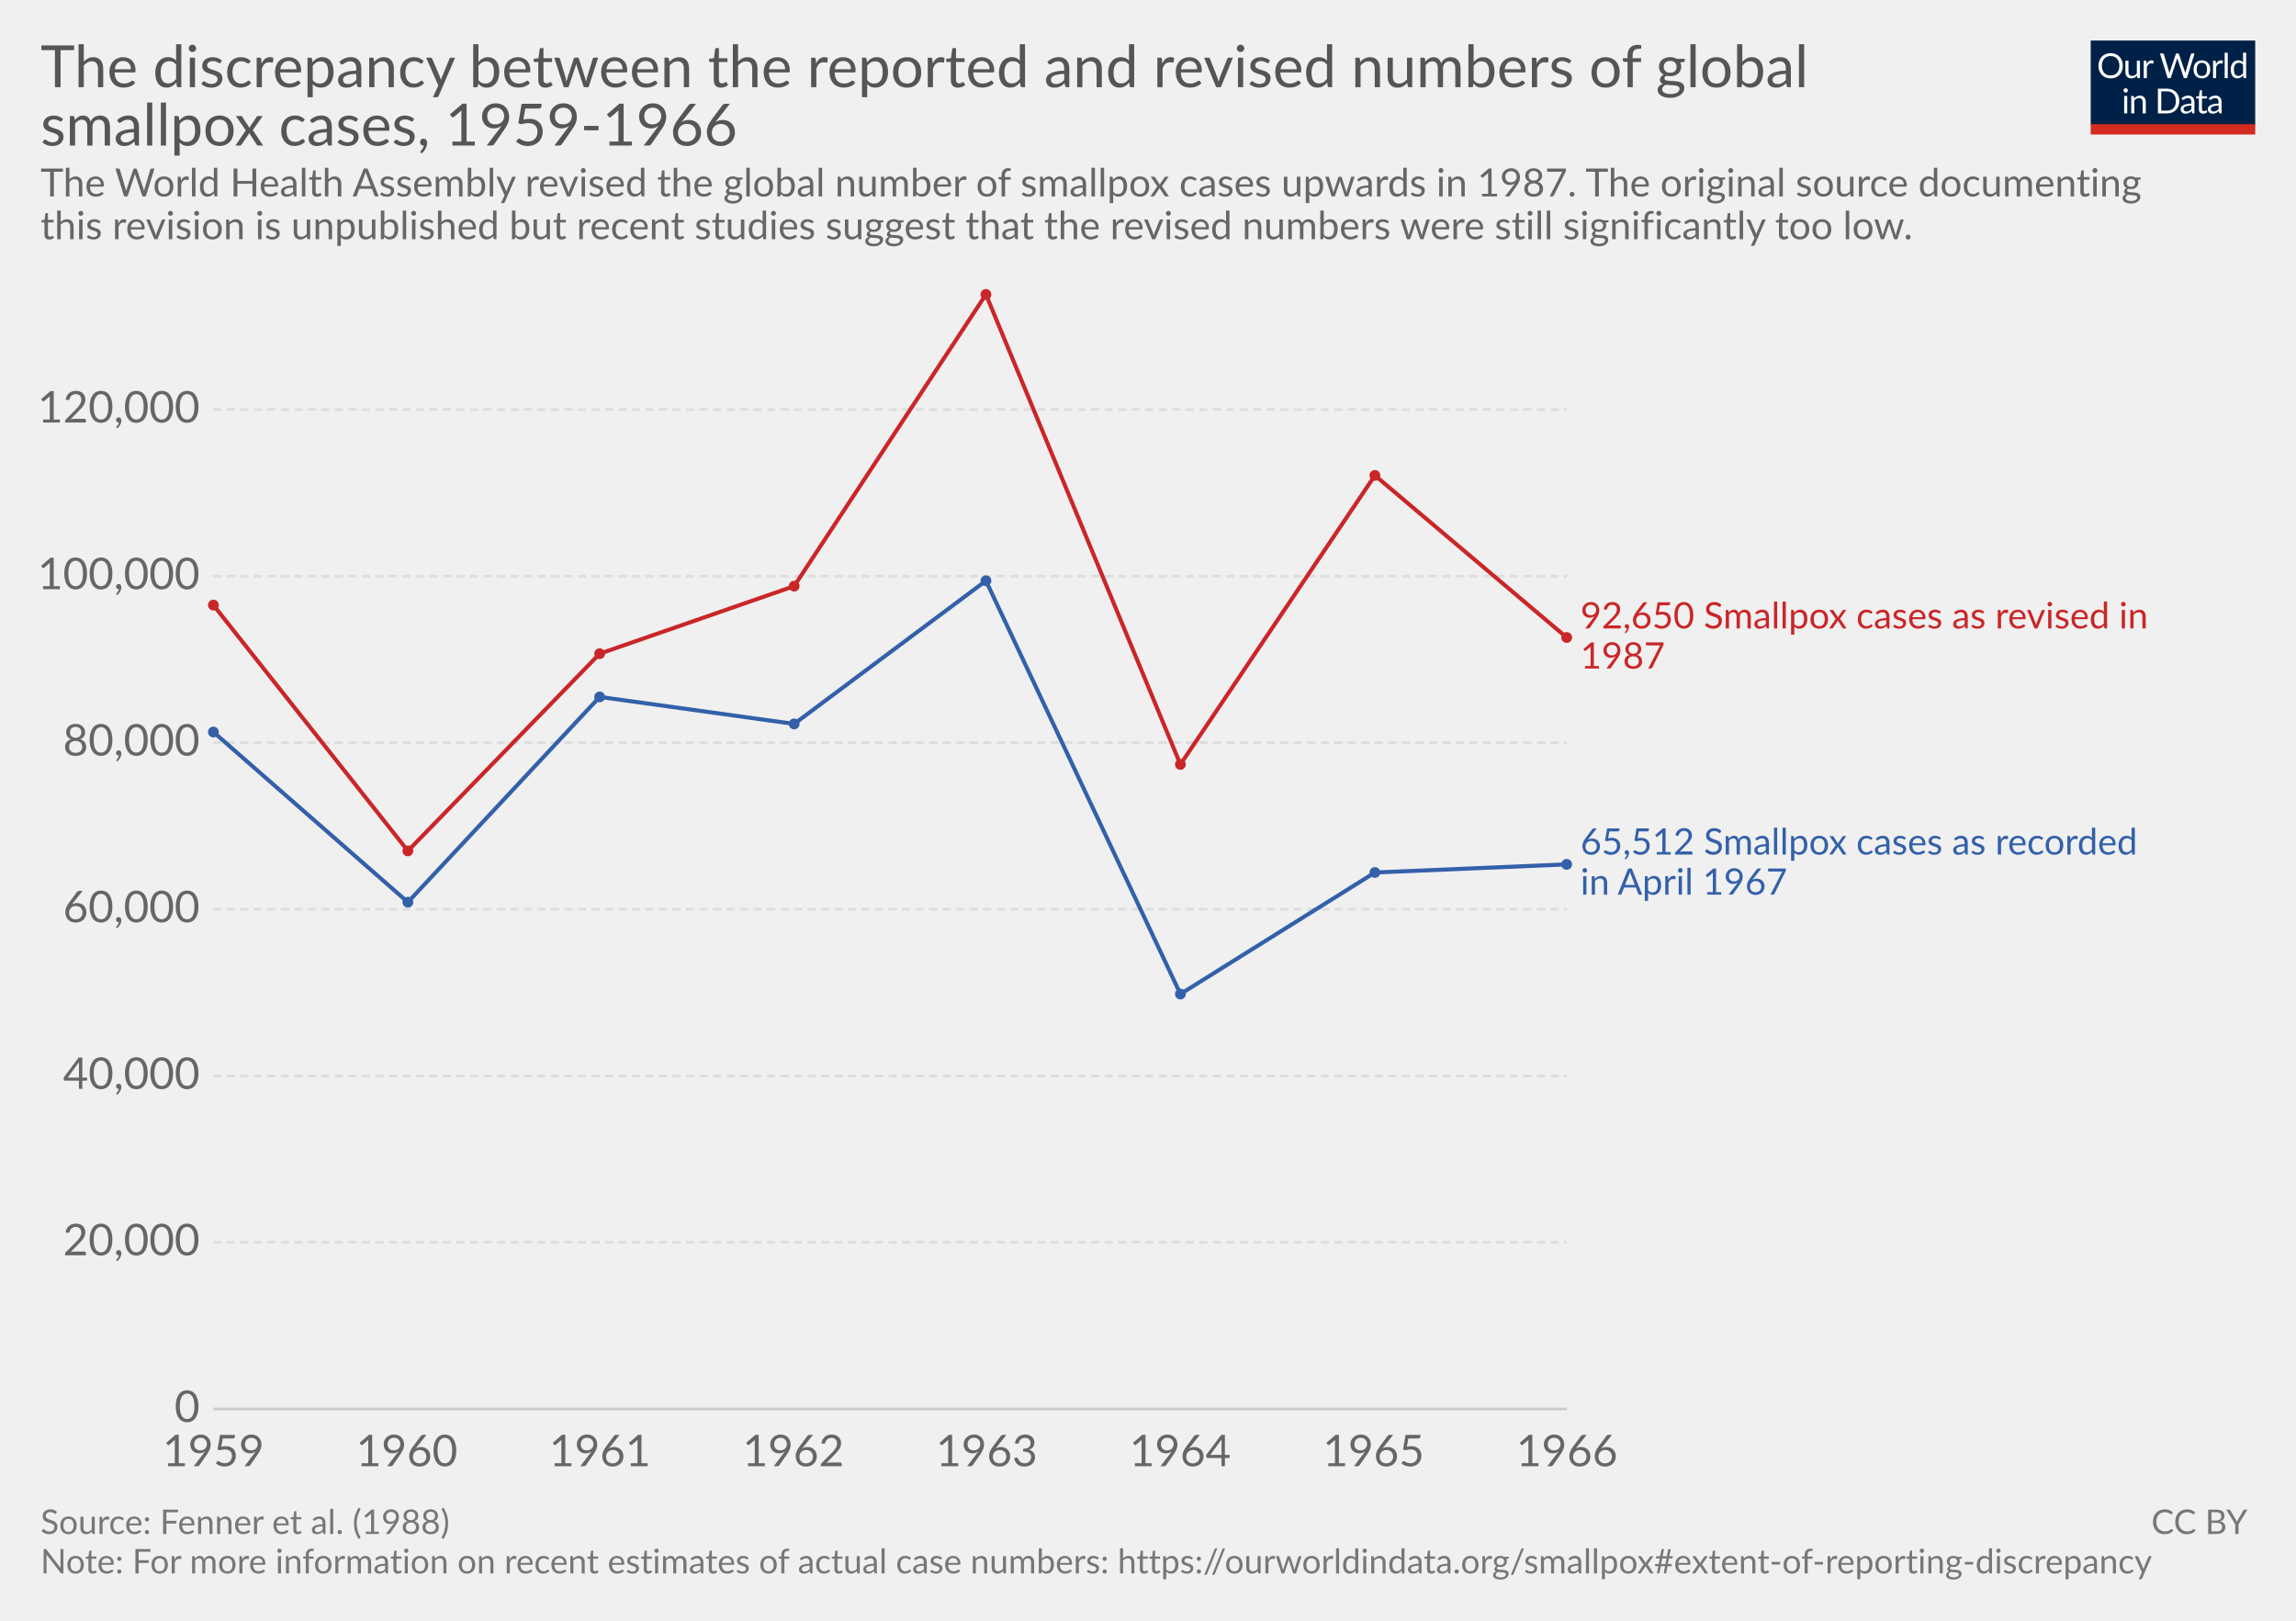
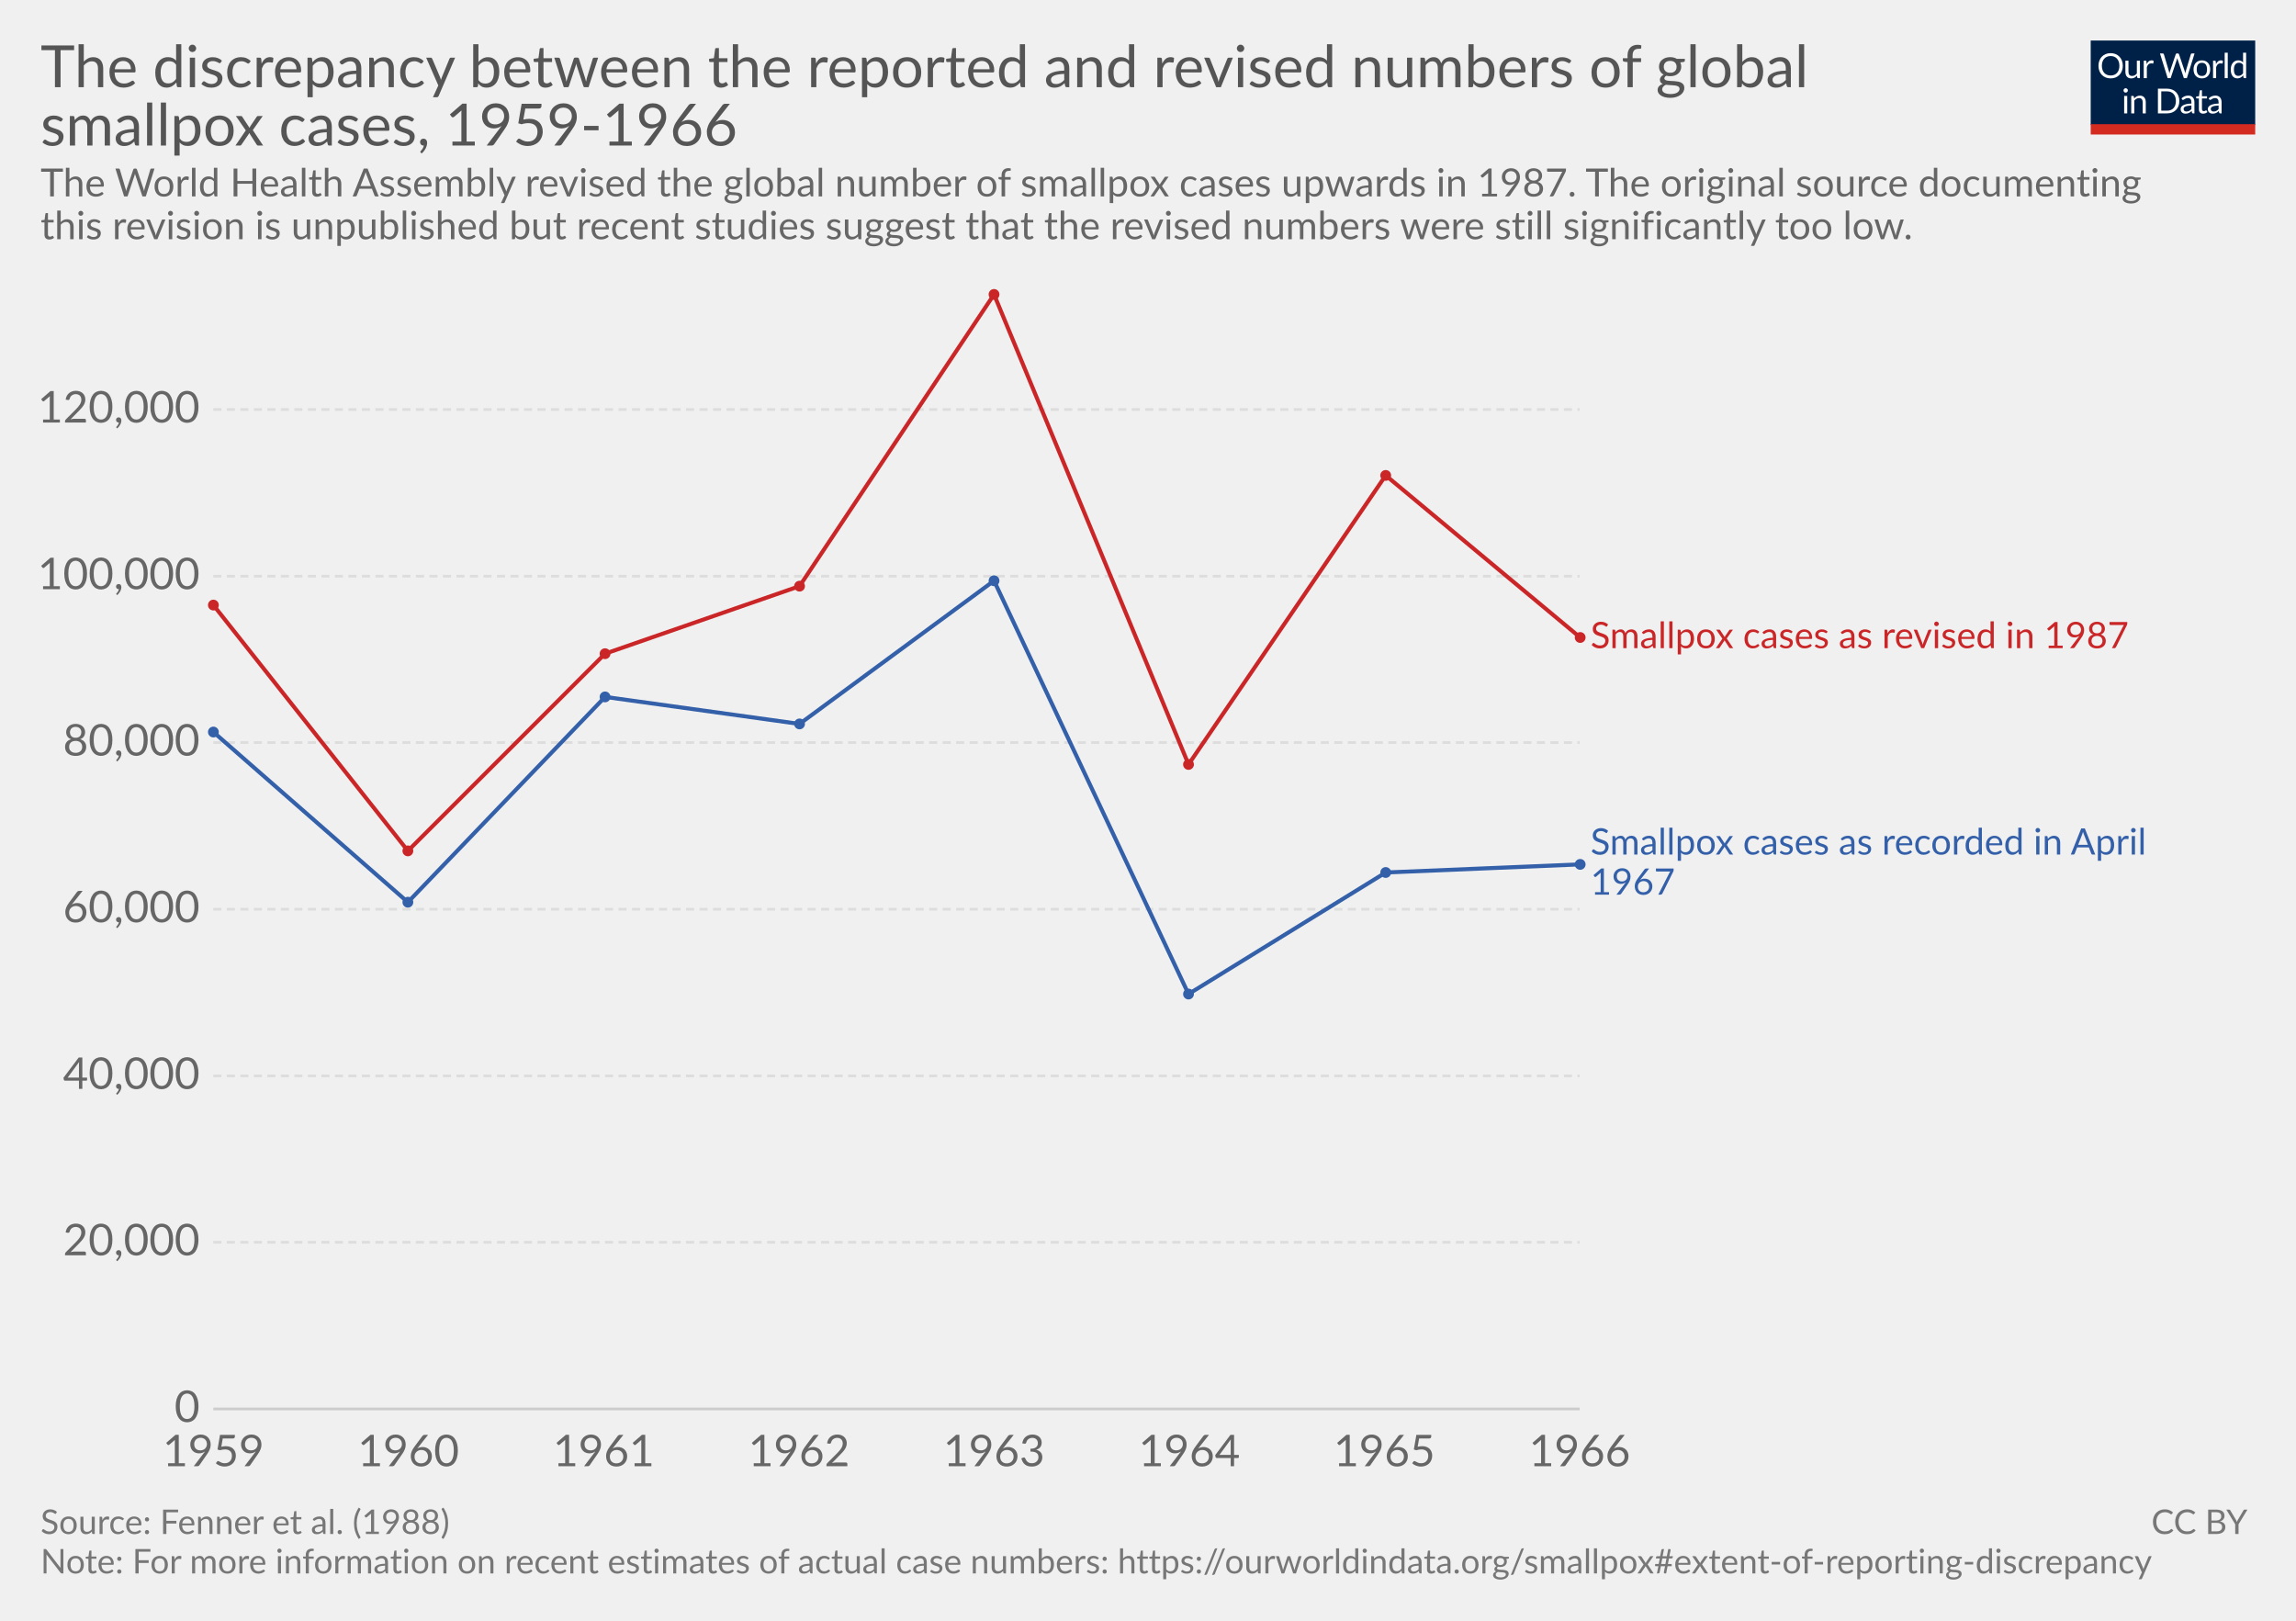
<svg xmlns="http://www.w3.org/2000/svg" version="1.1" style="font-family:Lato, 'Helvetica Neue', Helvetica, Arial, sans-serif;font-size:18px;background-color:white;text-rendering:optimizeLegibility;-webkit-font-smoothing:antialiased" width="850" height="600">
  <g class="HeaderView">
    <g transform="translate(774, 15) scale(0.29)">
      <svg width="210" height="120" viewBox="0 0 210 120" fill="none">
        <g clip-path="url(#clip0)">
          <path d="M0 0H210V107.89H0V0Z" fill="#002147" />
          <path d="M40.979 32.248C40.979 34.609 40.605 36.78 39.857 38.76C39.109 40.725 38.053 42.419 36.689 43.842C35.325 45.265 33.682 46.372 31.761 47.164C29.854 47.941 27.742 48.33 25.425 48.33C23.107 48.33 20.995 47.941 19.089 47.164C17.182 46.372 15.547 45.265 14.183 43.842C12.819 42.419 11.763 40.725 11.015 38.76C10.267 36.78 9.893 34.609 9.893 32.248C9.893 29.887 10.267 27.723 11.015 25.758C11.763 23.778 12.819 22.077 14.183 20.654C15.547 19.217 17.182 18.102 19.089 17.31C20.995 16.518 23.107 16.122 25.425 16.122C27.742 16.122 29.854 16.518 31.761 17.31C33.682 18.102 35.325 19.217 36.689 20.654C38.053 22.077 39.109 23.778 39.857 25.758C40.605 27.723 40.979 29.887 40.979 32.248ZM36.601 32.248C36.601 30.312 36.337 28.574 35.809 27.034C35.281 25.494 34.533 24.196 33.565 23.14C32.597 22.069 31.423 21.248 30.045 20.676C28.666 20.104 27.126 19.818 25.425 19.818C23.738 19.818 22.205 20.104 20.827 20.676C19.448 21.248 18.267 22.069 17.285 23.14C16.317 24.196 15.569 25.494 15.041 27.034C14.513 28.574 14.249 30.312 14.249 32.248C14.249 34.184 14.513 35.922 15.041 37.462C15.569 38.987 16.317 40.285 17.285 41.356C18.267 42.412 19.448 43.226 20.827 43.798C22.205 44.355 23.738 44.634 25.425 44.634C27.126 44.634 28.666 44.355 30.045 43.798C31.423 43.226 32.597 42.412 33.565 41.356C34.533 40.285 35.281 38.987 35.809 37.462C36.337 35.922 36.601 34.184 36.601 32.248ZM62.823 25.714V48H60.491C59.934 48 59.582 47.729 59.435 47.186L59.127 44.788C58.159 45.859 57.074 46.724 55.871 47.384C54.669 48.029 53.29 48.352 51.735 48.352C50.518 48.352 49.44 48.154 48.501 47.758C47.577 47.347 46.8 46.775 46.169 46.042C45.539 45.309 45.062 44.421 44.739 43.38C44.431 42.339 44.277 41.187 44.277 39.926V25.714H48.193V39.926C48.193 41.613 48.575 42.918 49.337 43.842C50.115 44.766 51.295 45.228 52.879 45.228C54.038 45.228 55.116 44.957 56.113 44.414C57.125 43.857 58.057 43.094 58.907 42.126V25.714H62.823ZM71.43 30.18C72.135 28.655 73 27.467 74.027 26.616C75.053 25.751 76.307 25.318 77.789 25.318C78.258 25.318 78.705 25.369 79.131 25.472C79.571 25.575 79.959 25.736 80.297 25.956L80.011 28.882C79.923 29.249 79.703 29.432 79.351 29.432C79.145 29.432 78.845 29.388 78.449 29.3C78.053 29.212 77.605 29.168 77.107 29.168C76.403 29.168 75.772 29.271 75.215 29.476C74.672 29.681 74.181 29.989 73.741 30.4C73.315 30.796 72.927 31.295 72.575 31.896C72.237 32.483 71.929 33.157 71.651 33.92V48H67.713V25.714H69.957C70.382 25.714 70.675 25.795 70.837 25.956C70.998 26.117 71.108 26.396 71.167 26.792L71.43 30.18ZM132.589 16.474L122.755 48H118.927L110.941 23.954C110.867 23.719 110.794 23.47 110.721 23.206C110.662 22.942 110.596 22.663 110.523 22.37C110.449 22.663 110.376 22.942 110.303 23.206C110.23 23.47 110.156 23.719 110.083 23.954L102.053 48H98.225L88.391 16.474H91.933C92.314 16.474 92.629 16.569 92.879 16.76C93.143 16.951 93.311 17.193 93.385 17.486L99.897 39.398C99.999 39.794 100.095 40.219 100.183 40.674C100.285 41.129 100.381 41.613 100.469 42.126C100.571 41.613 100.674 41.129 100.777 40.674C100.894 40.205 101.019 39.779 101.151 39.398L108.565 17.486C108.653 17.237 108.821 17.009 109.071 16.804C109.335 16.584 109.65 16.474 110.017 16.474H111.249C111.63 16.474 111.938 16.569 112.173 16.76C112.407 16.951 112.583 17.193 112.701 17.486L120.093 39.398C120.225 39.779 120.342 40.19 120.445 40.63C120.562 41.07 120.672 41.532 120.775 42.016C120.848 41.532 120.929 41.07 121.017 40.63C121.105 40.19 121.2 39.779 121.303 39.398L127.837 17.486C127.91 17.222 128.072 16.987 128.321 16.782C128.585 16.577 128.9 16.474 129.267 16.474H132.589ZM141.94 25.362C143.568 25.362 145.034 25.633 146.34 26.176C147.645 26.719 148.76 27.489 149.684 28.486C150.608 29.483 151.312 30.693 151.796 32.116C152.294 33.524 152.544 35.101 152.544 36.846C152.544 38.606 152.294 40.19 151.796 41.598C151.312 43.006 150.608 44.209 149.684 45.206C148.76 46.203 147.645 46.973 146.34 47.516C145.034 48.044 143.568 48.308 141.94 48.308C140.297 48.308 138.816 48.044 137.496 47.516C136.19 46.973 135.076 46.203 134.152 45.206C133.228 44.209 132.516 43.006 132.018 41.598C131.534 40.19 131.292 38.606 131.292 36.846C131.292 35.101 131.534 33.524 132.018 32.116C132.516 30.693 133.228 29.483 134.152 28.486C135.076 27.489 136.19 26.719 137.496 26.176C138.816 25.633 140.297 25.362 141.94 25.362ZM141.94 45.25C144.14 45.25 145.782 44.517 146.868 43.05C147.953 41.569 148.496 39.508 148.496 36.868C148.496 34.213 147.953 32.145 146.868 30.664C145.782 29.183 144.14 28.442 141.94 28.442C140.825 28.442 139.85 28.633 139.014 29.014C138.192 29.395 137.503 29.945 136.946 30.664C136.403 31.383 135.992 32.27 135.714 33.326C135.45 34.367 135.318 35.548 135.318 36.868C135.318 39.508 135.86 41.569 136.946 43.05C138.046 44.517 139.71 45.25 141.94 45.25ZM159.908 30.18C160.612 28.655 161.478 27.467 162.504 26.616C163.531 25.751 164.785 25.318 166.266 25.318C166.736 25.318 167.183 25.369 167.608 25.472C168.048 25.575 168.437 25.736 168.774 25.956L168.488 28.882C168.4 29.249 168.18 29.432 167.828 29.432C167.623 29.432 167.322 29.388 166.926 29.3C166.53 29.212 166.083 29.168 165.584 29.168C164.88 29.168 164.25 29.271 163.692 29.476C163.15 29.681 162.658 29.989 162.218 30.4C161.793 30.796 161.404 31.295 161.052 31.896C160.715 32.483 160.407 33.157 160.128 33.92V48H156.19V25.714H158.434C158.86 25.714 159.153 25.795 159.314 25.956C159.476 26.117 159.586 26.396 159.644 26.792L159.908 30.18ZM174.946 15.594V48H171.03V15.594H174.946ZM194.496 31.016C193.763 30.033 192.971 29.351 192.12 28.97C191.269 28.574 190.316 28.376 189.26 28.376C187.192 28.376 185.601 29.117 184.486 30.598C183.371 32.079 182.814 34.191 182.814 36.934C182.814 38.386 182.939 39.633 183.188 40.674C183.437 41.701 183.804 42.551 184.288 43.226C184.772 43.886 185.366 44.37 186.07 44.678C186.774 44.986 187.573 45.14 188.468 45.14C189.759 45.14 190.881 44.847 191.834 44.26C192.802 43.673 193.689 42.845 194.496 41.774V31.016ZM198.412 15.594V48H196.08C195.523 48 195.171 47.729 195.024 47.186L194.672 44.48C193.719 45.624 192.633 46.548 191.416 47.252C190.199 47.956 188.791 48.308 187.192 48.308C185.916 48.308 184.757 48.066 183.716 47.582C182.675 47.083 181.787 46.357 181.054 45.404C180.321 44.451 179.756 43.263 179.36 41.84C178.964 40.417 178.766 38.782 178.766 36.934C178.766 35.291 178.986 33.766 179.426 32.358C179.866 30.935 180.497 29.703 181.318 28.662C182.139 27.621 183.144 26.807 184.332 26.22C185.535 25.619 186.884 25.318 188.38 25.318C189.744 25.318 190.91 25.553 191.878 26.022C192.861 26.477 193.733 27.115 194.496 27.936V15.594H198.412ZM46.614 70.714V93H42.698V70.714H46.614ZM47.45 63.718C47.45 64.099 47.369 64.459 47.208 64.796C47.061 65.119 46.856 65.412 46.592 65.676C46.343 65.925 46.042 66.123 45.69 66.27C45.352 66.417 44.993 66.49 44.612 66.49C44.23 66.49 43.871 66.417 43.534 66.27C43.211 66.123 42.925 65.925 42.676 65.676C42.426 65.412 42.228 65.119 42.082 64.796C41.935 64.459 41.862 64.099 41.862 63.718C41.862 63.337 41.935 62.977 42.082 62.64C42.228 62.288 42.426 61.987 42.676 61.738C42.925 61.474 43.211 61.269 43.534 61.122C43.871 60.975 44.23 60.902 44.612 60.902C44.993 60.902 45.352 60.975 45.69 61.122C46.042 61.269 46.343 61.474 46.592 61.738C46.856 61.987 47.061 62.288 47.208 62.64C47.369 62.977 47.45 63.337 47.45 63.718ZM55.424 73.948C55.908 73.405 56.422 72.914 56.964 72.474C57.507 72.034 58.079 71.66 58.68 71.352C59.296 71.029 59.941 70.787 60.616 70.626C61.306 70.45 62.046 70.362 62.838 70.362C64.055 70.362 65.126 70.567 66.05 70.978C66.989 71.374 67.766 71.946 68.382 72.694C69.013 73.427 69.49 74.315 69.812 75.356C70.135 76.397 70.296 77.549 70.296 78.81V93H66.358V78.81C66.358 77.123 65.969 75.818 65.192 74.894C64.43 73.955 63.264 73.486 61.694 73.486C60.535 73.486 59.45 73.765 58.438 74.322C57.441 74.879 56.517 75.635 55.666 76.588V93H51.728V70.714H54.082C54.639 70.714 54.984 70.985 55.116 71.528L55.424 73.948ZM113.129 77.248C113.129 79.609 112.755 81.758 112.007 83.694C111.259 85.63 110.203 87.287 108.839 88.666C107.475 90.045 105.832 91.115 103.911 91.878C102.004 92.626 99.892 93 97.575 93H85.805V61.474H97.575C99.892 61.474 102.004 61.855 103.911 62.618C105.832 63.366 107.475 64.437 108.839 65.83C110.203 67.209 111.259 68.866 112.007 70.802C112.755 72.738 113.129 74.887 113.129 77.248ZM108.751 77.248C108.751 75.312 108.487 73.581 107.959 72.056C107.431 70.531 106.683 69.24 105.715 68.184C104.747 67.128 103.574 66.321 102.195 65.764C100.816 65.207 99.276 64.928 97.575 64.928H90.073V89.546H97.575C99.276 89.546 100.816 89.267 102.195 88.71C103.574 88.153 104.747 87.353 105.715 86.312C106.683 85.256 107.431 83.965 107.959 82.44C108.487 80.915 108.751 79.184 108.751 77.248ZM128.553 82.968C126.749 83.027 125.209 83.173 123.933 83.408C122.672 83.628 121.638 83.921 120.831 84.288C120.039 84.655 119.46 85.087 119.093 85.586C118.741 86.085 118.565 86.642 118.565 87.258C118.565 87.845 118.661 88.351 118.851 88.776C119.042 89.201 119.299 89.553 119.621 89.832C119.959 90.096 120.347 90.294 120.787 90.426C121.242 90.543 121.726 90.602 122.239 90.602C122.929 90.602 123.559 90.536 124.131 90.404C124.703 90.257 125.239 90.052 125.737 89.788C126.251 89.524 126.735 89.209 127.189 88.842C127.659 88.475 128.113 88.057 128.553 87.588V82.968ZM115.903 73.86C117.135 72.672 118.463 71.785 119.885 71.198C121.308 70.611 122.885 70.318 124.615 70.318C125.862 70.318 126.969 70.523 127.937 70.934C128.905 71.345 129.719 71.917 130.379 72.65C131.039 73.383 131.538 74.271 131.875 75.312C132.213 76.353 132.381 77.497 132.381 78.744V93H130.643C130.262 93 129.969 92.941 129.763 92.824C129.558 92.692 129.397 92.443 129.279 92.076L128.839 89.964C128.253 90.507 127.681 90.991 127.123 91.416C126.566 91.827 125.979 92.179 125.363 92.472C124.747 92.751 124.087 92.963 123.383 93.11C122.694 93.271 121.924 93.352 121.073 93.352C120.208 93.352 119.394 93.235 118.631 93C117.869 92.751 117.201 92.384 116.629 91.9C116.072 91.416 115.625 90.807 115.287 90.074C114.965 89.326 114.803 88.446 114.803 87.434C114.803 86.554 115.045 85.711 115.529 84.904C116.013 84.083 116.798 83.357 117.883 82.726C118.969 82.095 120.384 81.582 122.129 81.186C123.875 80.775 126.016 80.541 128.553 80.482V78.744C128.553 77.013 128.179 75.708 127.431 74.828C126.683 73.933 125.591 73.486 124.153 73.486C123.185 73.486 122.371 73.611 121.711 73.86C121.066 74.095 120.501 74.366 120.017 74.674C119.548 74.967 119.137 75.239 118.785 75.488C118.448 75.723 118.111 75.84 117.773 75.84C117.509 75.84 117.282 75.774 117.091 75.642C116.901 75.495 116.739 75.319 116.607 75.114L115.903 73.86ZM143.568 93.352C141.808 93.352 140.451 92.861 139.498 91.878C138.559 90.895 138.09 89.48 138.09 87.632V73.992H135.406C135.171 73.992 134.973 73.926 134.812 73.794C134.65 73.647 134.57 73.427 134.57 73.134V71.572L138.222 71.11L139.124 64.224C139.168 64.004 139.263 63.828 139.41 63.696C139.571 63.549 139.776 63.476 140.026 63.476H142.006V71.154H148.452V73.992H142.006V87.368C142.006 88.307 142.233 89.003 142.688 89.458C143.142 89.913 143.729 90.14 144.448 90.14C144.858 90.14 145.21 90.089 145.504 89.986C145.812 89.869 146.076 89.744 146.296 89.612C146.516 89.48 146.699 89.363 146.846 89.26C147.007 89.143 147.146 89.084 147.264 89.084C147.469 89.084 147.652 89.209 147.814 89.458L148.958 91.328C148.283 91.959 147.469 92.457 146.516 92.824C145.562 93.176 144.58 93.352 143.568 93.352ZM163.253 82.968C161.449 83.027 159.909 83.173 158.633 83.408C157.372 83.628 156.338 83.921 155.531 84.288C154.739 84.655 154.16 85.087 153.793 85.586C153.441 86.085 153.265 86.642 153.265 87.258C153.265 87.845 153.36 88.351 153.551 88.776C153.742 89.201 153.998 89.553 154.321 89.832C154.658 90.096 155.047 90.294 155.487 90.426C155.942 90.543 156.426 90.602 156.939 90.602C157.628 90.602 158.259 90.536 158.831 90.404C159.403 90.257 159.938 90.052 160.437 89.788C160.95 89.524 161.434 89.209 161.889 88.842C162.358 88.475 162.813 88.057 163.253 87.588V82.968ZM150.603 73.86C151.835 72.672 153.162 71.785 154.585 71.198C156.008 70.611 157.584 70.318 159.315 70.318C160.562 70.318 161.669 70.523 162.637 70.934C163.605 71.345 164.419 71.917 165.079 72.65C165.739 73.383 166.238 74.271 166.575 75.312C166.912 76.353 167.081 77.497 167.081 78.744V93H165.343C164.962 93 164.668 92.941 164.463 92.824C164.258 92.692 164.096 92.443 163.979 92.076L163.539 89.964C162.952 90.507 162.38 90.991 161.823 91.416C161.266 91.827 160.679 92.179 160.063 92.472C159.447 92.751 158.787 92.963 158.083 93.11C157.394 93.271 156.624 93.352 155.773 93.352C154.908 93.352 154.094 93.235 153.331 93C152.568 92.751 151.901 92.384 151.329 91.9C150.772 91.416 150.324 90.807 149.987 90.074C149.664 89.326 149.503 88.446 149.503 87.434C149.503 86.554 149.745 85.711 150.229 84.904C150.713 84.083 151.498 83.357 152.583 82.726C153.668 82.095 155.084 81.582 156.829 81.186C158.574 80.775 160.716 80.541 163.253 80.482V78.744C163.253 77.013 162.879 75.708 162.131 74.828C161.383 73.933 160.29 73.486 158.853 73.486C157.885 73.486 157.071 73.611 156.411 73.86C155.766 74.095 155.201 74.366 154.717 74.674C154.248 74.967 153.837 75.239 153.485 75.488C153.148 75.723 152.81 75.84 152.473 75.84C152.209 75.84 151.982 75.774 151.791 75.642C151.6 75.495 151.439 75.319 151.307 75.114L150.603 73.86Z" fill="white" />
          <rect y="106.789" width="210" height="13.211" fill="#D42B21" />
        </g>
        <defs>
          <clipPath id="clip0">
            <rect width="210" height="120" fill="white" />
          </clipPath>
        </defs>
      </svg>
    </g>
    <a href="https://ourworldindata.org/grapher/the-discrepancy-between-the-reported-and-actual-number-of-global-smallpox-cases" target="_blank">
      <text font-size="21.60" x="15.0" y="32.3" fill="#555">
        <tspan x="15" y="32.28">The discrepancy between the reported and revised numbers of global</tspan>
        <tspan x="15" y="53.88">smallpox cases, 1959-1966</tspan>
      </text>
    </a>
    <text font-size="14.40" x="15.0" y="72.7" fill="#666">
      <tspan x="15" y="72.72">The World Health Assembly revised the global number of smallpox cases upwards in 1987. The original source documenting</tspan>
      <tspan x="15" y="88.56">this revision is unpublished but recent studies suggest that the revised numbers were still significantly too low. </tspan>
    </text>
  </g>
  <g class="LineChart">
    <defs>
-       <clipPath id="boundsClip-1791">
+       <clipPath id="boundsClip-15">
        <rect x="68.968" y="0" width="830" height="867.4" />
      </clipPath>
    </defs>
    <g class="AxisBoxView">
      <g class="HorizontalAxis">
        <text x="79" y="542.8" fill="#666" text-anchor="middle" font-size="16.2">1959</text>
-         <text x="150.6" y="542.8" fill="#666" text-anchor="middle" font-size="16.2">1960</text>
-         <text x="222.1" y="542.8" fill="#666" text-anchor="middle" font-size="16.2">1961</text>
-         <text x="293.7" y="542.8" fill="#666" text-anchor="middle" font-size="16.2">1962</text>
-         <text x="365.3" y="542.8" fill="#666" text-anchor="middle" font-size="16.2">1963</text>
-         <text x="436.9" y="542.8" fill="#666" text-anchor="middle" font-size="16.2">1964</text>
-         <text x="508.5" y="542.8" fill="#666" text-anchor="middle" font-size="16.2">1965</text>
-         <text x="580.1" y="542.8" fill="#666" text-anchor="middle" font-size="16.2">1966</text>
+         <text x="151.2" y="542.8" fill="#666" text-anchor="middle" font-size="16.2">1960</text>
+         <text x="223.5" y="542.8" fill="#666" text-anchor="middle" font-size="16.2">1961</text>
+         <text x="295.8" y="542.8" fill="#666" text-anchor="middle" font-size="16.2">1962</text>
+         <text x="368" y="542.8" fill="#666" text-anchor="middle" font-size="16.2">1963</text>
+         <text x="440.3" y="542.8" fill="#666" text-anchor="middle" font-size="16.2">1964</text>
+         <text x="512.5" y="542.8" fill="#666" text-anchor="middle" font-size="16.2">1965</text>
+         <text x="584.8" y="542.8" fill="#666" text-anchor="middle" font-size="16.2">1966</text>
      </g>
      <g class="VerticalAxis">
        <text x="73.97" y="521.6" fill="#666" dominant-baseline="middle" text-anchor="end" font-size="16.2">0</text>
        <text x="73.97" y="459.9" fill="#666" dominant-baseline="middle" text-anchor="end" font-size="16.2">20,000</text>
        <text x="73.97" y="398.3" fill="#666" dominant-baseline="middle" text-anchor="end" font-size="16.2">40,000</text>
        <text x="73.97" y="336.6" fill="#666" dominant-baseline="middle" text-anchor="end" font-size="16.2">60,000</text>
        <text x="73.97" y="274.9" fill="#666" dominant-baseline="middle" text-anchor="end" font-size="16.2">80,000</text>
        <text x="73.97" y="213.3" fill="#666" dominant-baseline="middle" text-anchor="end" font-size="16.2">100,000</text>
        <text x="73.97" y="151.6" fill="#666" dominant-baseline="middle" text-anchor="end" font-size="16.2">120,000</text>
      </g>
      <g class="AxisGridLines">
-         <line x1="78.97" y1="521.6" x2="580.09" y2="521.6" stroke="#ccc" />
-         <line x1="78.97" y1="459.9" x2="580.09" y2="459.9" stroke="#ddd" stroke-dasharray="3,2" />
-         <line x1="78.97" y1="398.3" x2="580.09" y2="398.3" stroke="#ddd" stroke-dasharray="3,2" />
-         <line x1="78.97" y1="336.6" x2="580.09" y2="336.6" stroke="#ddd" stroke-dasharray="3,2" />
-         <line x1="78.97" y1="274.9" x2="580.09" y2="274.9" stroke="#ddd" stroke-dasharray="3,2" />
-         <line x1="78.97" y1="213.3" x2="580.09" y2="213.3" stroke="#ddd" stroke-dasharray="3,2" />
-         <line x1="78.97" y1="151.6" x2="580.09" y2="151.6" stroke="#ddd" stroke-dasharray="3,2" />
+         <line x1="78.97" y1="521.6" x2="584.81" y2="521.6" stroke="#ccc" />
+         <line x1="78.97" y1="459.9" x2="584.81" y2="459.9" stroke="#ddd" stroke-dasharray="3,2" />
+         <line x1="78.97" y1="398.3" x2="584.81" y2="398.3" stroke="#ddd" stroke-dasharray="3,2" />
+         <line x1="78.97" y1="336.6" x2="584.81" y2="336.6" stroke="#ddd" stroke-dasharray="3,2" />
+         <line x1="78.97" y1="274.9" x2="584.81" y2="274.9" stroke="#ddd" stroke-dasharray="3,2" />
+         <line x1="78.97" y1="213.3" x2="584.81" y2="213.3" stroke="#ddd" stroke-dasharray="3,2" />
+         <line x1="78.97" y1="151.6" x2="584.81" y2="151.6" stroke="#ddd" stroke-dasharray="3,2" />
      </g>
    </g>
-     <g clip-path="url(#boundsClip-1791)">
-       <g class="HeightedLegend">
+     <g clip-path="url(#boundsClip-15)">
+       <g class="HeightedLegend" style="cursor:default">
        <g class="legendMark">
-           <rect x="580.085" y="221.85" width="254.915" height="28.1" fill="#fff" opacity="0" />
-           <text font-size="13.50" x="585.1" y="232.7" fill="#ca2628">
-             <tspan x="585.085" y="232.65">92,650 Smallpox cases as revised in</tspan>
-             <tspan x="585.085" y="247.5">1987</tspan>
+           <rect x="584.81" y="229.15" width="243.575" height="13.5" fill="#fff" opacity="0" />
+           <text font-size="13.50" x="588.8" y="240.0" fill="#ca2628">
+             <tspan x="588.81" y="239.95">Smallpox cases as revised in 1987</tspan>
          </text>
        </g>
        <g class="legendMark">
-           <rect x="580.085" y="305.55" width="250.46" height="28.1" fill="#fff" opacity="0" />
-           <text font-size="13.50" x="585.1" y="316.4" fill="#3360a9">
-             <tspan x="585.085" y="316.35">65,512 Smallpox cases as recorded</tspan>
-             <tspan x="585.085" y="331.2">in April 1967</tspan>
+           <rect x="584.81" y="305.55" width="250.19" height="28.1" fill="#fff" opacity="0" />
+           <text font-size="13.50" x="588.8" y="316.4" fill="#3360a9">
+             <tspan x="588.81" y="316.35">Smallpox cases as recorded in April</tspan>
+             <tspan x="588.81" y="331.2">1967</tspan>
          </text>
        </g>
      </g>
      <g class="Lines">
-         <rect x="79" y="109" width="501" height="413" fill="rgba(255,255,255,0)" opacity="0" />
+         <rect x="79" y="109" width="506" height="413" fill="rgba(255,255,255,0)" opacity="0" />
        <g class="key-World_0">
-           <path stroke="#3360a9" stroke-linecap="round" d="M79 271L151 334L222 258L294 268L365 215L437 368L509 323L580 320" fill="none" stroke-width="1.5" />
+           <path stroke="#3360a9" stroke-linecap="round" d="M79 271L151 334L224 258L296 268L368 215L440 368L513 323L585 320" fill="none" stroke-width="1.5" />
          <g fill="#3360a9">
            <circle cx="79" cy="271" r="2" />
            <circle cx="151" cy="334" r="2" />
-             <circle cx="222" cy="258" r="2" />
-             <circle cx="294" cy="268" r="2" />
-             <circle cx="365" cy="215" r="2" />
-             <circle cx="437" cy="368" r="2" />
-             <circle cx="509" cy="323" r="2" />
-             <circle cx="580" cy="320" r="2" />
+             <circle cx="224" cy="258" r="2" />
+             <circle cx="296" cy="268" r="2" />
+             <circle cx="368" cy="215" r="2" />
+             <circle cx="440" cy="368" r="2" />
+             <circle cx="513" cy="323" r="2" />
+             <circle cx="585" cy="320" r="2" />
          </g>
        </g>
        <g class="key-World_1">
-           <path stroke="#ca2628" stroke-linecap="round" d="M79 224L151 315L222 242L294 217L365 109L437 283L509 176L580 236" fill="none" stroke-width="1.5" />
+           <path stroke="#ca2628" stroke-linecap="round" d="M79 224L151 315L224 242L296 217L368 109L440 283L513 176L585 236" fill="none" stroke-width="1.5" />
          <g fill="#ca2628">
            <circle cx="79" cy="224" r="2" />
            <circle cx="151" cy="315" r="2" />
-             <circle cx="222" cy="242" r="2" />
-             <circle cx="294" cy="217" r="2" />
-             <circle cx="365" cy="109" r="2" />
-             <circle cx="437" cy="283" r="2" />
-             <circle cx="509" cy="176" r="2" />
-             <circle cx="580" cy="236" r="2" />
+             <circle cx="224" cy="242" r="2" />
+             <circle cx="296" cy="217" r="2" />
+             <circle cx="368" cy="109" r="2" />
+             <circle cx="440" cy="283" r="2" />
+             <circle cx="513" cy="176" r="2" />
+             <circle cx="585" cy="236" r="2" />
          </g>
        </g>
      </g>
    </g>
  </g>
  <g class="SourcesFooter" style="fill:#777">
    <g class="clickable" style="fill:#777">
      <text font-size="12.60" x="15.0" y="567.9">
        <tspan x="15" y="567.88">Source: Fenner et al. (1988)</tspan>
      </text>
    </g>
    <text font-size="12.60" x="15.0" y="582.5">
      <tspan x="15" y="582.48">Note: For more information on recent estimates of actual case numbers: https://ourworldindata.org/smallpox#extent-of-reporting-discrepancy</tspan>
    </text>
    <text font-size="12.60" x="796.4" y="567.9">
      <tspan x="796.444" y="567.88">
        <a style="fill: #777;" class="cclogo" href="http://creativecommons.org/licenses/by/4.0/deed.en_US" target="_blank">CC BY</a>
      </tspan>
    </text>
  </g>
</svg>
